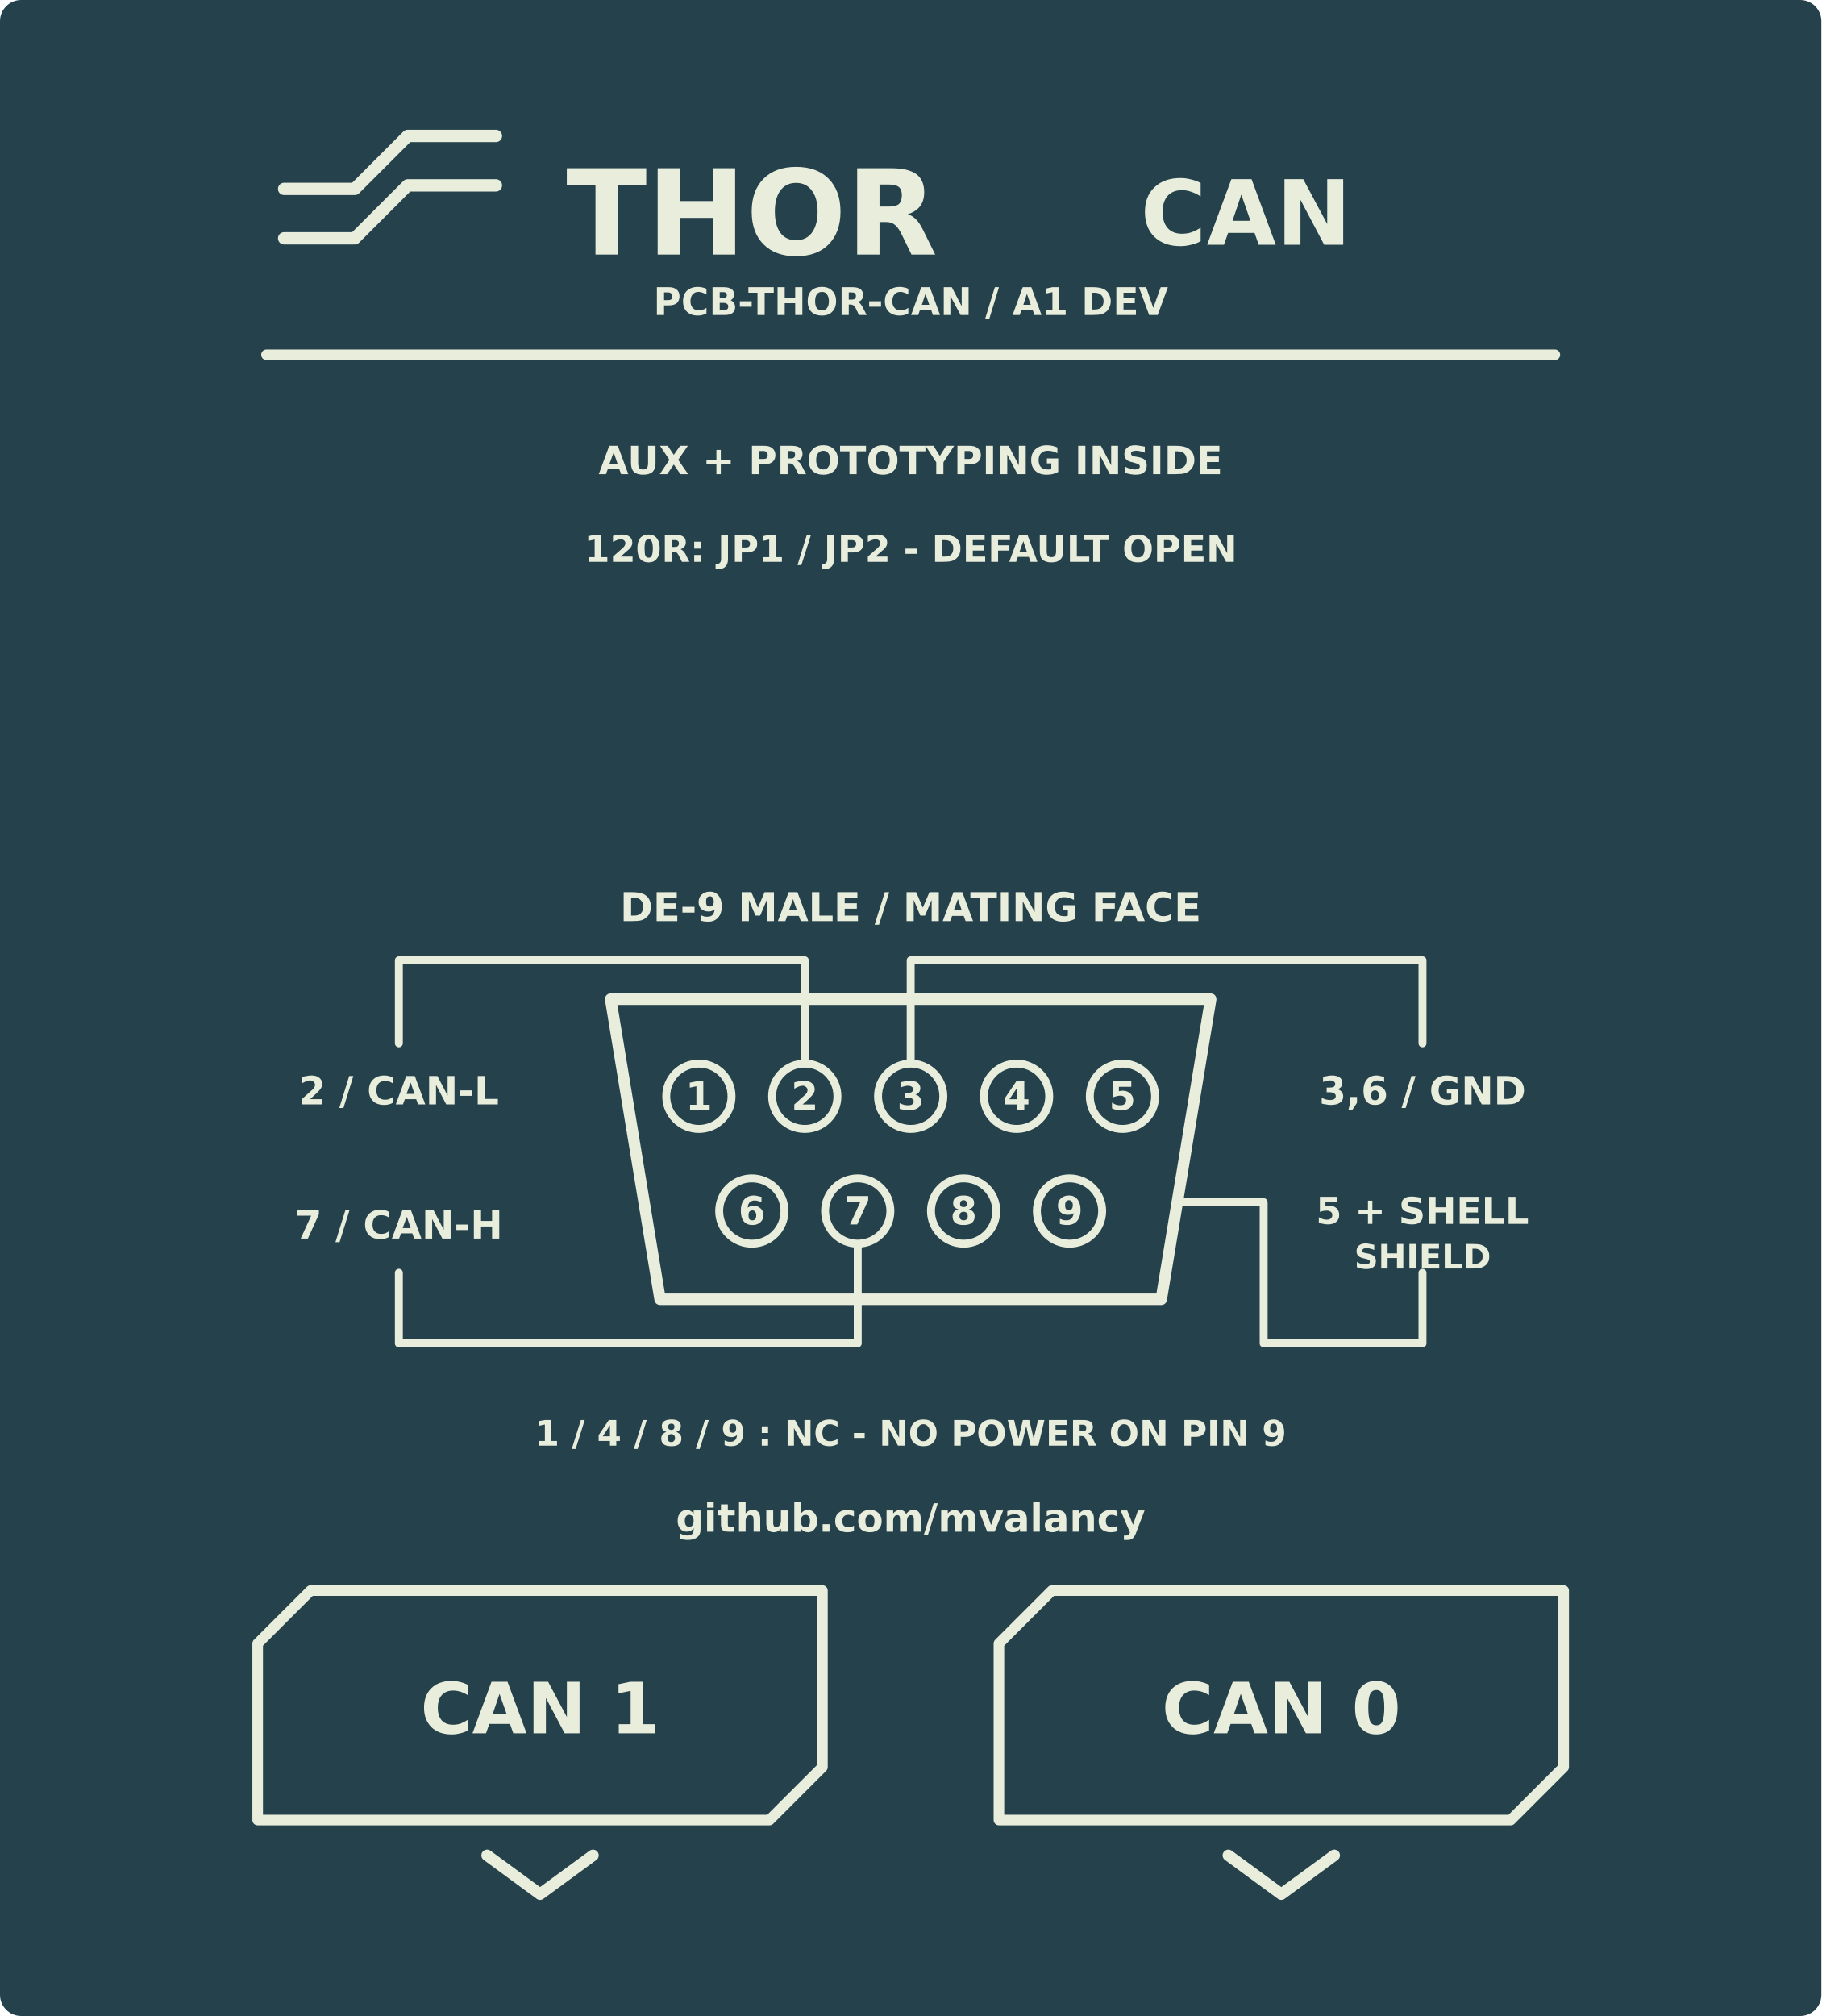
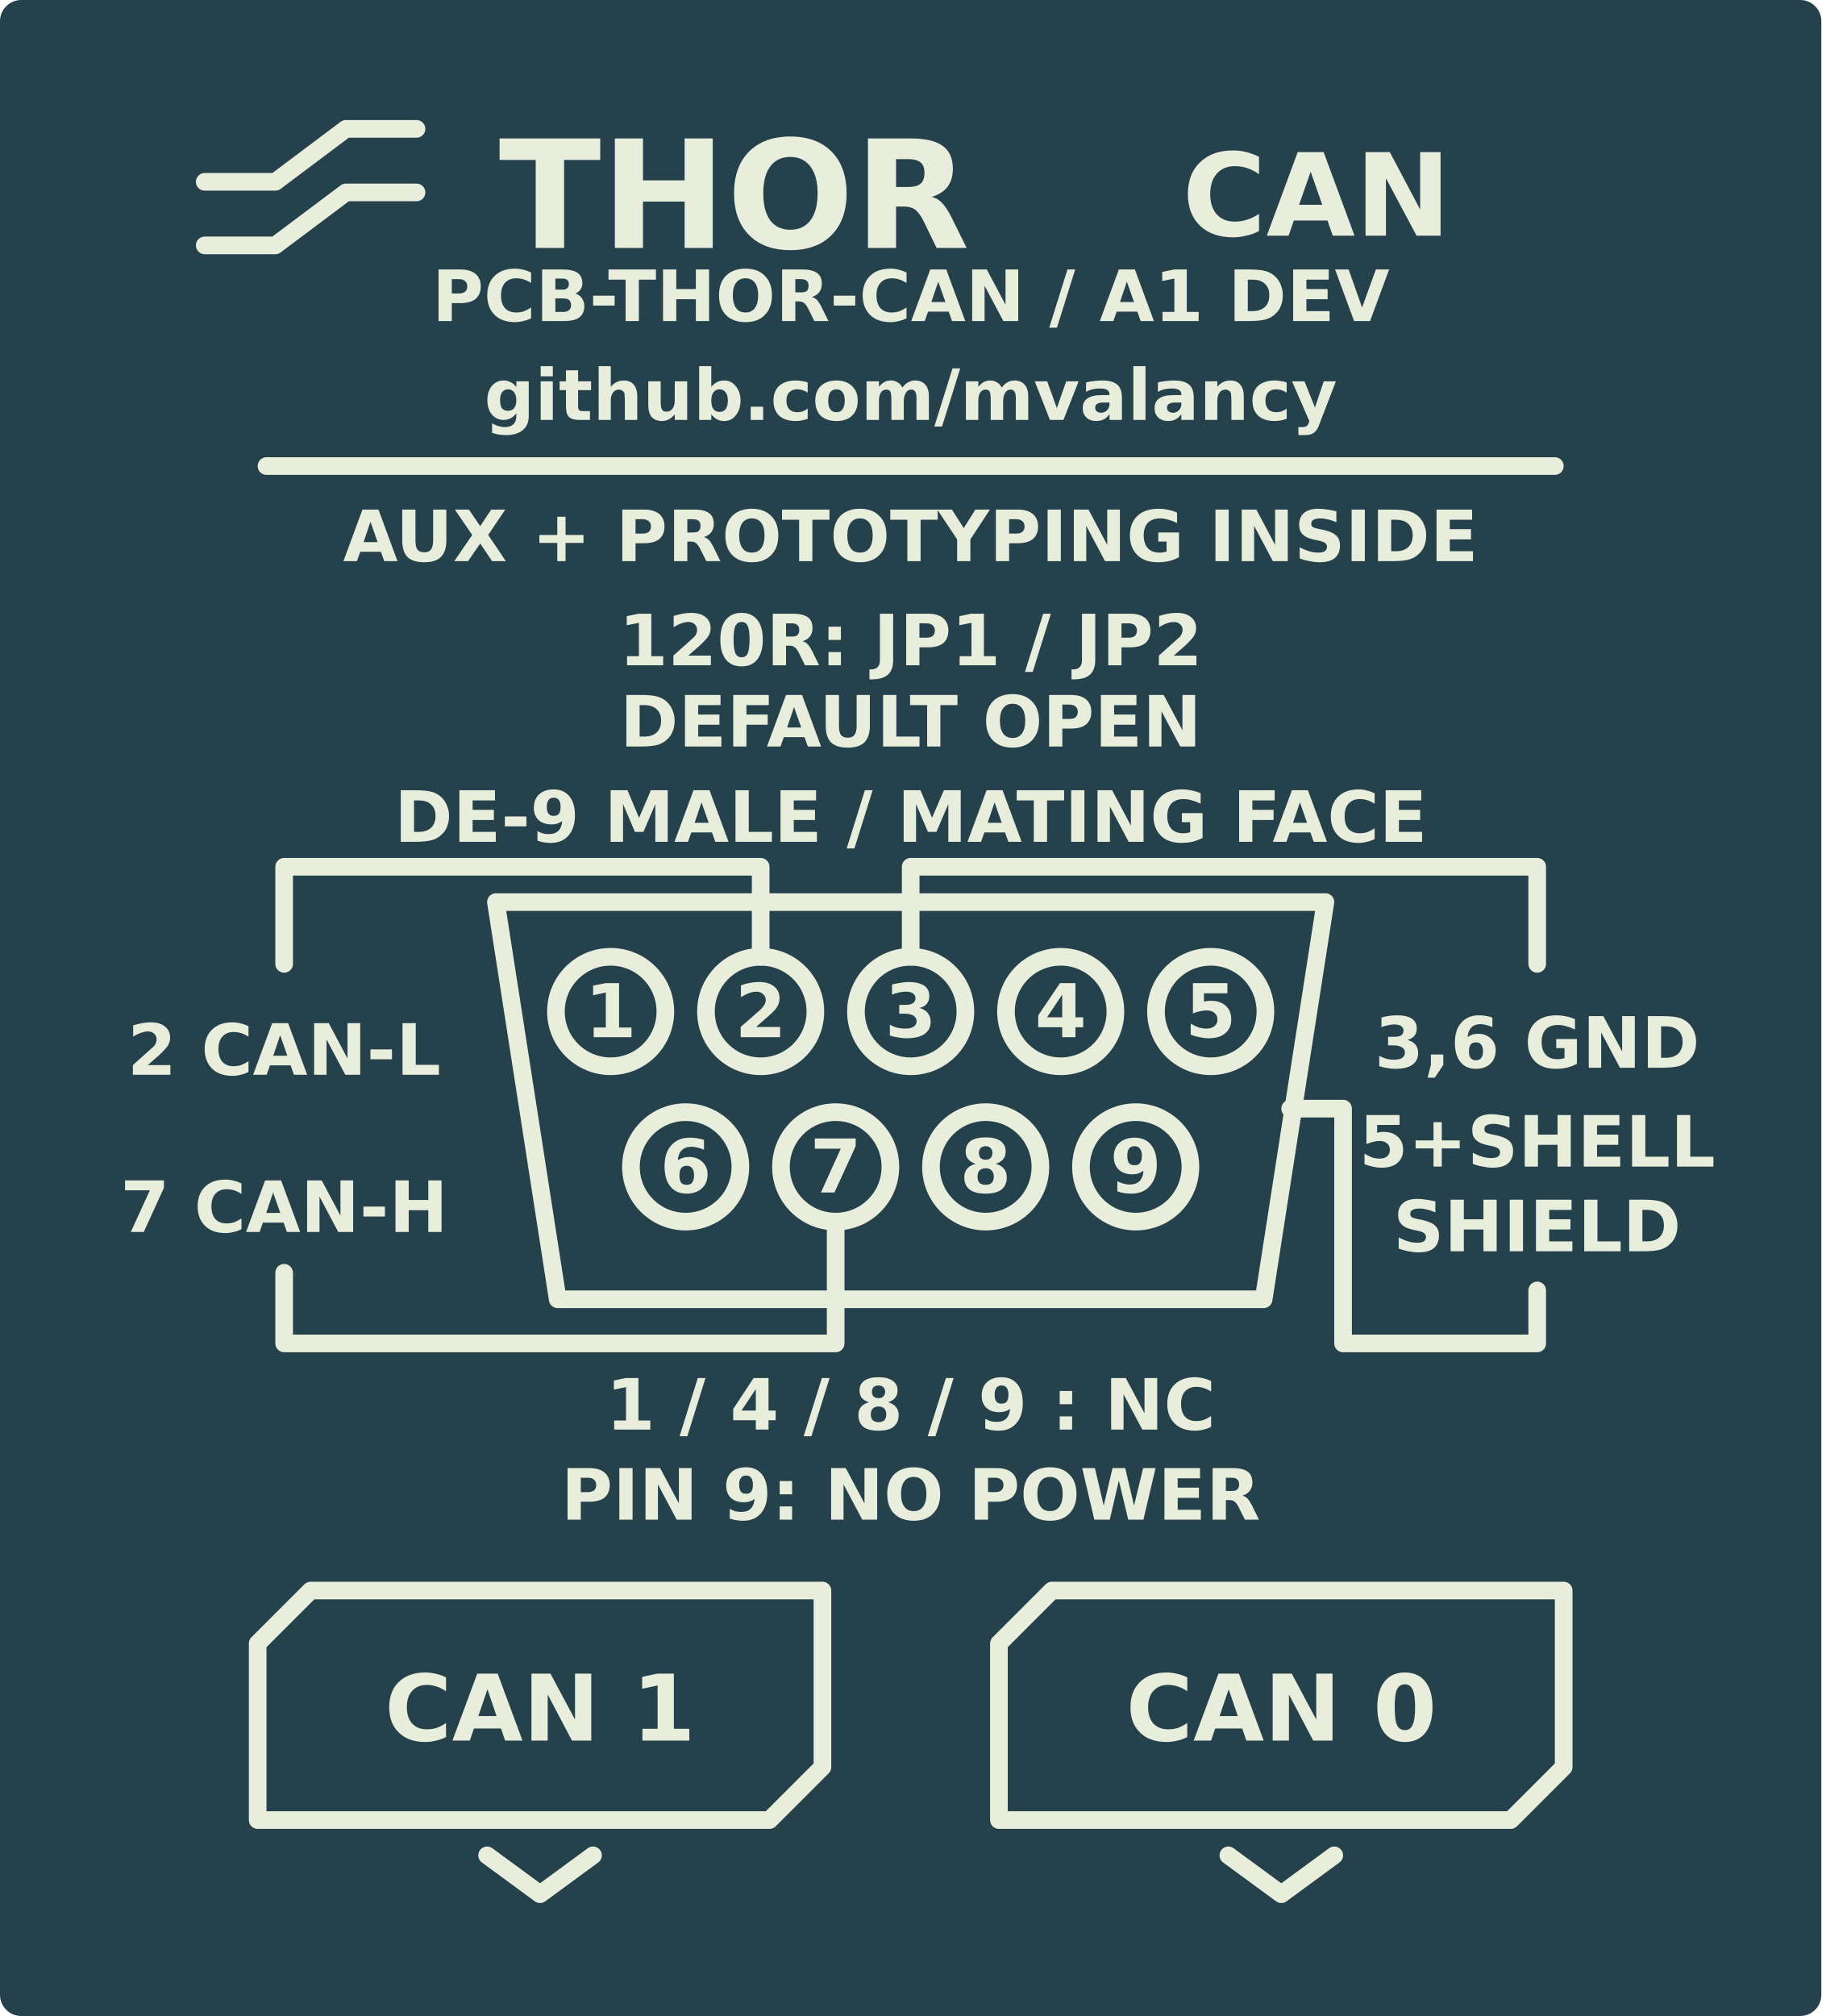
<svg xmlns="http://www.w3.org/2000/svg" viewBox="-5.1 -109.1 103.2 114.2">
  <rect x="-5.1" y="-109.1" width="103.2" height="114.2" rx="1.2" fill="#24414c" />
-   <text x="37.5" y="-97" font-family="DejaVu Sans,sans-serif" font-size="6.7" font-weight="700" dominant-baseline="central" text-anchor="middle" fill="#e9eddc">THOR</text>
-   <text x="65.5" y="-97" font-family="DejaVu Sans,sans-serif" font-size="5.1" font-weight="700" dominant-baseline="central" text-anchor="middle" fill="#e9eddc">CAN</text>
-   <polyline points="11.0,-95.6 15.0,-95.6 18.0,-98.6 23.0,-98.6" fill="none" stroke="#e9eddc" stroke-width="0.7" stroke-linejoin="round" stroke-linecap="round" />
-   <polyline points="11.0,-98.4 15.0,-98.4 18.0,-101.4 23.0,-101.4" fill="none" stroke="#e9eddc" stroke-width="0.7" stroke-linejoin="round" stroke-linecap="round" />
-   <polyline points="10,-89 83,-89" fill="none" stroke="#e9eddc" stroke-width="0.6" stroke-linejoin="round" stroke-linecap="round" />
-   <text x="46.5" y="-92" font-family="DejaVu Sans,sans-serif" font-size="2.15" font-weight="700" dominant-baseline="central" text-anchor="middle" fill="#e9eddc">PCB-THOR-CAN  /  A1 DEV</text>
-   <text x="46.5" y="-78" font-family="DejaVu Sans,sans-serif" font-size="2.1" font-weight="700" dominant-baseline="central" text-anchor="middle" fill="#e9eddc">120R: JP1 / JP2  -  DEFAULT OPEN</text>
-   <text x="46.5" y="-83" font-family="DejaVu Sans,sans-serif" font-size="2.2" font-weight="700" dominant-baseline="central" text-anchor="middle" fill="#e9eddc">AUX + PROTOTYPING INSIDE</text>
-   <text x="46.5" y="-57.7" font-family="DejaVu Sans,sans-serif" font-size="2.25" font-weight="700" dominant-baseline="central" text-anchor="middle" fill="#e9eddc">DE-9 MALE  /  MATING FACE</text>
-   <polyline points="29.5,-52.5 63.5,-52.5 60.7,-35.5 32.3,-35.5 29.5,-52.5" fill="none" stroke="#e9eddc" stroke-width="0.65" stroke-linejoin="round" stroke-linecap="round" />
-   <circle cx="34.5" cy="-47" r="1.85" fill="none" stroke="#e9eddc" stroke-width="0.45" />
-   <text x="34.5" y="-47" font-family="DejaVu Sans,sans-serif" font-size="2.2" font-weight="700" dominant-baseline="central" text-anchor="middle" fill="#e9eddc">1</text>
-   <circle cx="40.5" cy="-47" r="1.85" fill="none" stroke="#e9eddc" stroke-width="0.45" />
-   <text x="40.5" y="-47" font-family="DejaVu Sans,sans-serif" font-size="2.2" font-weight="700" dominant-baseline="central" text-anchor="middle" fill="#e9eddc">2</text>
-   <circle cx="46.5" cy="-47" r="1.85" fill="none" stroke="#e9eddc" stroke-width="0.45" />
-   <text x="46.5" y="-47" font-family="DejaVu Sans,sans-serif" font-size="2.2" font-weight="700" dominant-baseline="central" text-anchor="middle" fill="#e9eddc">3</text>
-   <circle cx="52.5" cy="-47" r="1.85" fill="none" stroke="#e9eddc" stroke-width="0.45" />
-   <text x="52.5" y="-47" font-family="DejaVu Sans,sans-serif" font-size="2.2" font-weight="700" dominant-baseline="central" text-anchor="middle" fill="#e9eddc">4</text>
-   <circle cx="58.5" cy="-47" r="1.85" fill="none" stroke="#e9eddc" stroke-width="0.45" />
-   <text x="58.5" y="-47" font-family="DejaVu Sans,sans-serif" font-size="2.2" font-weight="700" dominant-baseline="central" text-anchor="middle" fill="#e9eddc">5</text>
-   <circle cx="37.5" cy="-40.5" r="1.85" fill="none" stroke="#e9eddc" stroke-width="0.45" />
-   <text x="37.5" y="-40.5" font-family="DejaVu Sans,sans-serif" font-size="2.2" font-weight="700" dominant-baseline="central" text-anchor="middle" fill="#e9eddc">6</text>
-   <circle cx="43.5" cy="-40.5" r="1.85" fill="none" stroke="#e9eddc" stroke-width="0.45" />
-   <text x="43.5" y="-40.5" font-family="DejaVu Sans,sans-serif" font-size="2.2" font-weight="700" dominant-baseline="central" text-anchor="middle" fill="#e9eddc">7</text>
-   <circle cx="49.5" cy="-40.5" r="1.85" fill="none" stroke="#e9eddc" stroke-width="0.45" />
-   <text x="49.5" y="-40.5" font-family="DejaVu Sans,sans-serif" font-size="2.2" font-weight="700" dominant-baseline="central" text-anchor="middle" fill="#e9eddc">8</text>
-   <circle cx="55.5" cy="-40.5" r="1.85" fill="none" stroke="#e9eddc" stroke-width="0.45" />
-   <text x="55.5" y="-40.5" font-family="DejaVu Sans,sans-serif" font-size="2.2" font-weight="700" dominant-baseline="central" text-anchor="middle" fill="#e9eddc">9</text>
-   <polyline points="40.5,-49 40.5,-54.7 17.5,-54.7 17.5,-50" fill="none" stroke="#e9eddc" stroke-width="0.45" stroke-linejoin="round" stroke-linecap="round" />
-   <text x="17.5" y="-47.3" font-family="DejaVu Sans,sans-serif" font-size="2.2" font-weight="700" dominant-baseline="central" text-anchor="middle" fill="#e9eddc">2 / CAN-L</text>
-   <polyline points="43.5,-38.5 43.5,-33 17.5,-33 17.5,-37" fill="none" stroke="#e9eddc" stroke-width="0.45" stroke-linejoin="round" stroke-linecap="round" />
-   <text x="17.5" y="-39.7" font-family="DejaVu Sans,sans-serif" font-size="2.2" font-weight="700" dominant-baseline="central" text-anchor="middle" fill="#e9eddc">7 / CAN-H</text>
-   <polyline points="46.5,-49 46.5,-54.7 75.5,-54.7 75.5,-50" fill="none" stroke="#e9eddc" stroke-width="0.45" stroke-linejoin="round" stroke-linecap="round" />
-   <text x="75.5" y="-47.3" font-family="DejaVu Sans,sans-serif" font-size="2.2" font-weight="700" dominant-baseline="central" text-anchor="middle" fill="#e9eddc">3,6 / GND</text>
-   <polyline points="61.7,-41 66.5,-41 66.5,-33 75.5,-33 75.5,-37" fill="none" stroke="#e9eddc" stroke-width="0.45" stroke-linejoin="round" stroke-linecap="round" />
-   <text x="75.5" y="-40.5" font-family="DejaVu Sans,sans-serif" font-size="2.1" font-weight="700" dominant-baseline="central" text-anchor="middle" fill="#e9eddc">5 + SHELL</text>
-   <text x="75.5" y="-37.9" font-family="DejaVu Sans,sans-serif" font-size="1.9" font-weight="700" dominant-baseline="central" text-anchor="middle" fill="#e9eddc">SHIELD</text>
-   <text x="46.5" y="-27.9" font-family="DejaVu Sans,sans-serif" font-size="2" font-weight="700" dominant-baseline="central" text-anchor="middle" fill="#e9eddc">1 / 4 / 8 / 9 : NC   -   NO POWER ON PIN 9</text>
-   <polyline points="51.5,-6 80.5,-6 83.5,-9 83.5,-19 54.5,-19 51.5,-16 51.5,-6" fill="none" stroke="#e9eddc" stroke-width="0.6" stroke-linejoin="round" stroke-linecap="round" />
-   <text x="67.5" y="-12.3" font-family="DejaVu Sans,sans-serif" font-size="4" font-weight="700" dominant-baseline="central" text-anchor="middle" fill="#e9eddc">CAN 0</text>
-   <polyline points="64.5,-4 67.5,-1.8 70.5,-4" fill="none" stroke="#e9eddc" stroke-width="0.65" stroke-linejoin="round" stroke-linecap="round" />
-   <polyline points="9.5,-6 38.5,-6 41.5,-9 41.5,-19 12.5,-19 9.5,-16 9.5,-6" fill="none" stroke="#e9eddc" stroke-width="0.6" stroke-linejoin="round" stroke-linecap="round" />
-   <text x="25.5" y="-12.3" font-family="DejaVu Sans,sans-serif" font-size="4" font-weight="700" dominant-baseline="central" text-anchor="middle" fill="#e9eddc">CAN 1</text>
-   <polyline points="22.5,-4 25.5,-1.8 28.5,-4" fill="none" stroke="#e9eddc" stroke-width="0.65" stroke-linejoin="round" stroke-linecap="round" />
-   <text x="46.5" y="-23.1" font-family="DejaVu Sans,sans-serif" font-size="2.2" font-weight="700" dominant-baseline="central" text-anchor="middle" fill="#e9eddc">github.com/mvalancy</text>
+   <text x="36.5" y="-98" font-family="DejaVu Sans,sans-serif" font-size="8.5" font-weight="700" dominant-baseline="central" text-anchor="middle" fill="#e9eddc">THOR</text>
+   <text x="69.5" y="-98" font-family="DejaVu Sans,sans-serif" font-size="6.5" font-weight="700" dominant-baseline="central" text-anchor="middle" fill="#e9eddc">CAN</text>
+   <polyline points="6.5,-95.2 10.5,-95.2 14.5,-98.2 18.5,-98.2" fill="none" stroke="#e9eddc" stroke-width="1.0" stroke-linejoin="round" stroke-linecap="round" />
+   <polyline points="6.5,-98.8 10.5,-98.8 14.5,-101.8 18.5,-101.8" fill="none" stroke="#e9eddc" stroke-width="1.0" stroke-linejoin="round" stroke-linecap="round" />
+   <text x="46.5" y="-92.3" font-family="DejaVu Sans,sans-serif" font-size="4.0" font-weight="700" dominant-baseline="central" text-anchor="middle" fill="#e9eddc">PCB-THOR-CAN  /  A1 DEV</text>
+   <text x="46.5" y="-86.7" font-family="DejaVu Sans,sans-serif" font-size="4.0" font-weight="700" dominant-baseline="central" text-anchor="middle" fill="#e9eddc">github.com/mvalancy</text>
+   <polyline points="10,-82.7 83,-82.7" fill="none" stroke="#e9eddc" stroke-width="1.0" stroke-linejoin="round" stroke-linecap="round" />
+   <text x="46.5" y="-78.7" font-family="DejaVu Sans,sans-serif" font-size="4.0" font-weight="700" dominant-baseline="central" text-anchor="middle" fill="#e9eddc">AUX + PROTOTYPING INSIDE</text>
+   <text x="46.5" y="-72.8" font-family="DejaVu Sans,sans-serif" font-size="4.0" font-weight="700" dominant-baseline="central" text-anchor="middle" fill="#e9eddc">120R: JP1 / JP2</text>
+   <text x="46.5" y="-68.2" font-family="DejaVu Sans,sans-serif" font-size="4.0" font-weight="700" dominant-baseline="central" text-anchor="middle" fill="#e9eddc">DEFAULT OPEN</text>
+   <text x="46.5" y="-62.8" font-family="DejaVu Sans,sans-serif" font-size="4.0" font-weight="700" dominant-baseline="central" text-anchor="middle" fill="#e9eddc">DE-9 MALE / MATING FACE</text>
+   <polyline points="23.0,-58 70.0,-58 66.5,-35.5 26.5,-35.5 23.0,-58" fill="none" stroke="#e9eddc" stroke-width="1.0" stroke-linejoin="round" stroke-linecap="round" />
+   <circle cx="29.5" cy="-51.8" r="3.1" fill="none" stroke="#e9eddc" stroke-width="1.0" />
+   <text x="29.5" y="-51.8" font-family="DejaVu Sans,sans-serif" font-size="4.2" font-weight="700" dominant-baseline="central" text-anchor="middle" fill="#e9eddc">1</text>
+   <circle cx="38.0" cy="-51.8" r="3.1" fill="none" stroke="#e9eddc" stroke-width="1.0" />
+   <text x="38.0" y="-51.8" font-family="DejaVu Sans,sans-serif" font-size="4.2" font-weight="700" dominant-baseline="central" text-anchor="middle" fill="#e9eddc">2</text>
+   <circle cx="46.5" cy="-51.8" r="3.1" fill="none" stroke="#e9eddc" stroke-width="1.0" />
+   <text x="46.5" y="-51.8" font-family="DejaVu Sans,sans-serif" font-size="4.2" font-weight="700" dominant-baseline="central" text-anchor="middle" fill="#e9eddc">3</text>
+   <circle cx="55.0" cy="-51.8" r="3.1" fill="none" stroke="#e9eddc" stroke-width="1.0" />
+   <text x="55.0" y="-51.8" font-family="DejaVu Sans,sans-serif" font-size="4.2" font-weight="700" dominant-baseline="central" text-anchor="middle" fill="#e9eddc">4</text>
+   <circle cx="63.5" cy="-51.8" r="3.1" fill="none" stroke="#e9eddc" stroke-width="1.0" />
+   <text x="63.5" y="-51.8" font-family="DejaVu Sans,sans-serif" font-size="4.2" font-weight="700" dominant-baseline="central" text-anchor="middle" fill="#e9eddc">5</text>
+   <circle cx="33.75" cy="-43" r="3.1" fill="none" stroke="#e9eddc" stroke-width="1.0" />
+   <text x="33.75" y="-43" font-family="DejaVu Sans,sans-serif" font-size="4.2" font-weight="700" dominant-baseline="central" text-anchor="middle" fill="#e9eddc">6</text>
+   <circle cx="42.25" cy="-43" r="3.1" fill="none" stroke="#e9eddc" stroke-width="1.0" />
+   <text x="42.25" y="-43" font-family="DejaVu Sans,sans-serif" font-size="4.2" font-weight="700" dominant-baseline="central" text-anchor="middle" fill="#e9eddc">7</text>
+   <circle cx="50.75" cy="-43" r="3.1" fill="none" stroke="#e9eddc" stroke-width="1.0" />
+   <text x="50.75" y="-43" font-family="DejaVu Sans,sans-serif" font-size="4.2" font-weight="700" dominant-baseline="central" text-anchor="middle" fill="#e9eddc">8</text>
+   <circle cx="59.25" cy="-43" r="3.1" fill="none" stroke="#e9eddc" stroke-width="1.0" />
+   <text x="59.25" y="-43" font-family="DejaVu Sans,sans-serif" font-size="4.2" font-weight="700" dominant-baseline="central" text-anchor="middle" fill="#e9eddc">9</text>
+   <polyline points="38.0,-54.9 38.0,-60 11.0,-60 11.0,-54.5" fill="none" stroke="#e9eddc" stroke-width="1.0" stroke-linejoin="round" stroke-linecap="round" />
+   <text x="11.0" y="-49.6" font-family="DejaVu Sans,sans-serif" font-size="4.0" font-weight="700" dominant-baseline="central" text-anchor="middle" fill="#e9eddc">2 CAN-L</text>
+   <polyline points="42.25,-39.9 42.25,-33 11.0,-33 11.0,-37" fill="none" stroke="#e9eddc" stroke-width="1.0" stroke-linejoin="round" stroke-linecap="round" />
+   <text x="11.0" y="-40.7" font-family="DejaVu Sans,sans-serif" font-size="4.0" font-weight="700" dominant-baseline="central" text-anchor="middle" fill="#e9eddc">7 CAN-H</text>
+   <polyline points="46.5,-54.9 46.5,-60 82.0,-60 82.0,-54.5" fill="none" stroke="#e9eddc" stroke-width="1.0" stroke-linejoin="round" stroke-linecap="round" />
+   <text x="82.0" y="-50" font-family="DejaVu Sans,sans-serif" font-size="4.0" font-weight="700" dominant-baseline="central" text-anchor="middle" fill="#e9eddc">3,6 GND</text>
+   <polyline points="68.0,-46.3 71.0,-46.3 71.0,-33 82.0,-33 82.0,-36" fill="none" stroke="#e9eddc" stroke-width="1.0" stroke-linejoin="round" stroke-linecap="round" />
+   <text x="82.0" y="-44.4" font-family="DejaVu Sans,sans-serif" font-size="4.0" font-weight="700" dominant-baseline="central" text-anchor="middle" fill="#e9eddc">5+SHELL</text>
+   <text x="82.0" y="-39.6" font-family="DejaVu Sans,sans-serif" font-size="4.0" font-weight="700" dominant-baseline="central" text-anchor="middle" fill="#e9eddc">SHIELD</text>
+   <text x="46.5" y="-29.5" font-family="DejaVu Sans,sans-serif" font-size="4.0" font-weight="700" dominant-baseline="central" text-anchor="middle" fill="#e9eddc">1 / 4 / 8 / 9 : NC</text>
+   <text x="46.5" y="-24.4" font-family="DejaVu Sans,sans-serif" font-size="4.0" font-weight="700" dominant-baseline="central" text-anchor="middle" fill="#e9eddc">PIN 9: NO POWER</text>
+   <polyline points="51.5,-6 80.5,-6 83.5,-9 83.5,-19 54.5,-19 51.5,-16 51.5,-6" fill="none" stroke="#e9eddc" stroke-width="1.0" stroke-linejoin="round" stroke-linecap="round" />
+   <text x="67.5" y="-12.3" font-family="DejaVu Sans,sans-serif" font-size="5.2" font-weight="700" dominant-baseline="central" text-anchor="middle" fill="#e9eddc">CAN 0</text>
+   <polyline points="64.5,-4 67.5,-1.8 70.5,-4" fill="none" stroke="#e9eddc" stroke-width="1.0" stroke-linejoin="round" stroke-linecap="round" />
+   <polyline points="9.5,-6 38.5,-6 41.5,-9 41.5,-19 12.5,-19 9.5,-16 9.5,-6" fill="none" stroke="#e9eddc" stroke-width="1.0" stroke-linejoin="round" stroke-linecap="round" />
+   <text x="25.5" y="-12.3" font-family="DejaVu Sans,sans-serif" font-size="5.2" font-weight="700" dominant-baseline="central" text-anchor="middle" fill="#e9eddc">CAN 1</text>
+   <polyline points="22.5,-4 25.5,-1.8 28.5,-4" fill="none" stroke="#e9eddc" stroke-width="1.0" stroke-linejoin="round" stroke-linecap="round" />
</svg>
